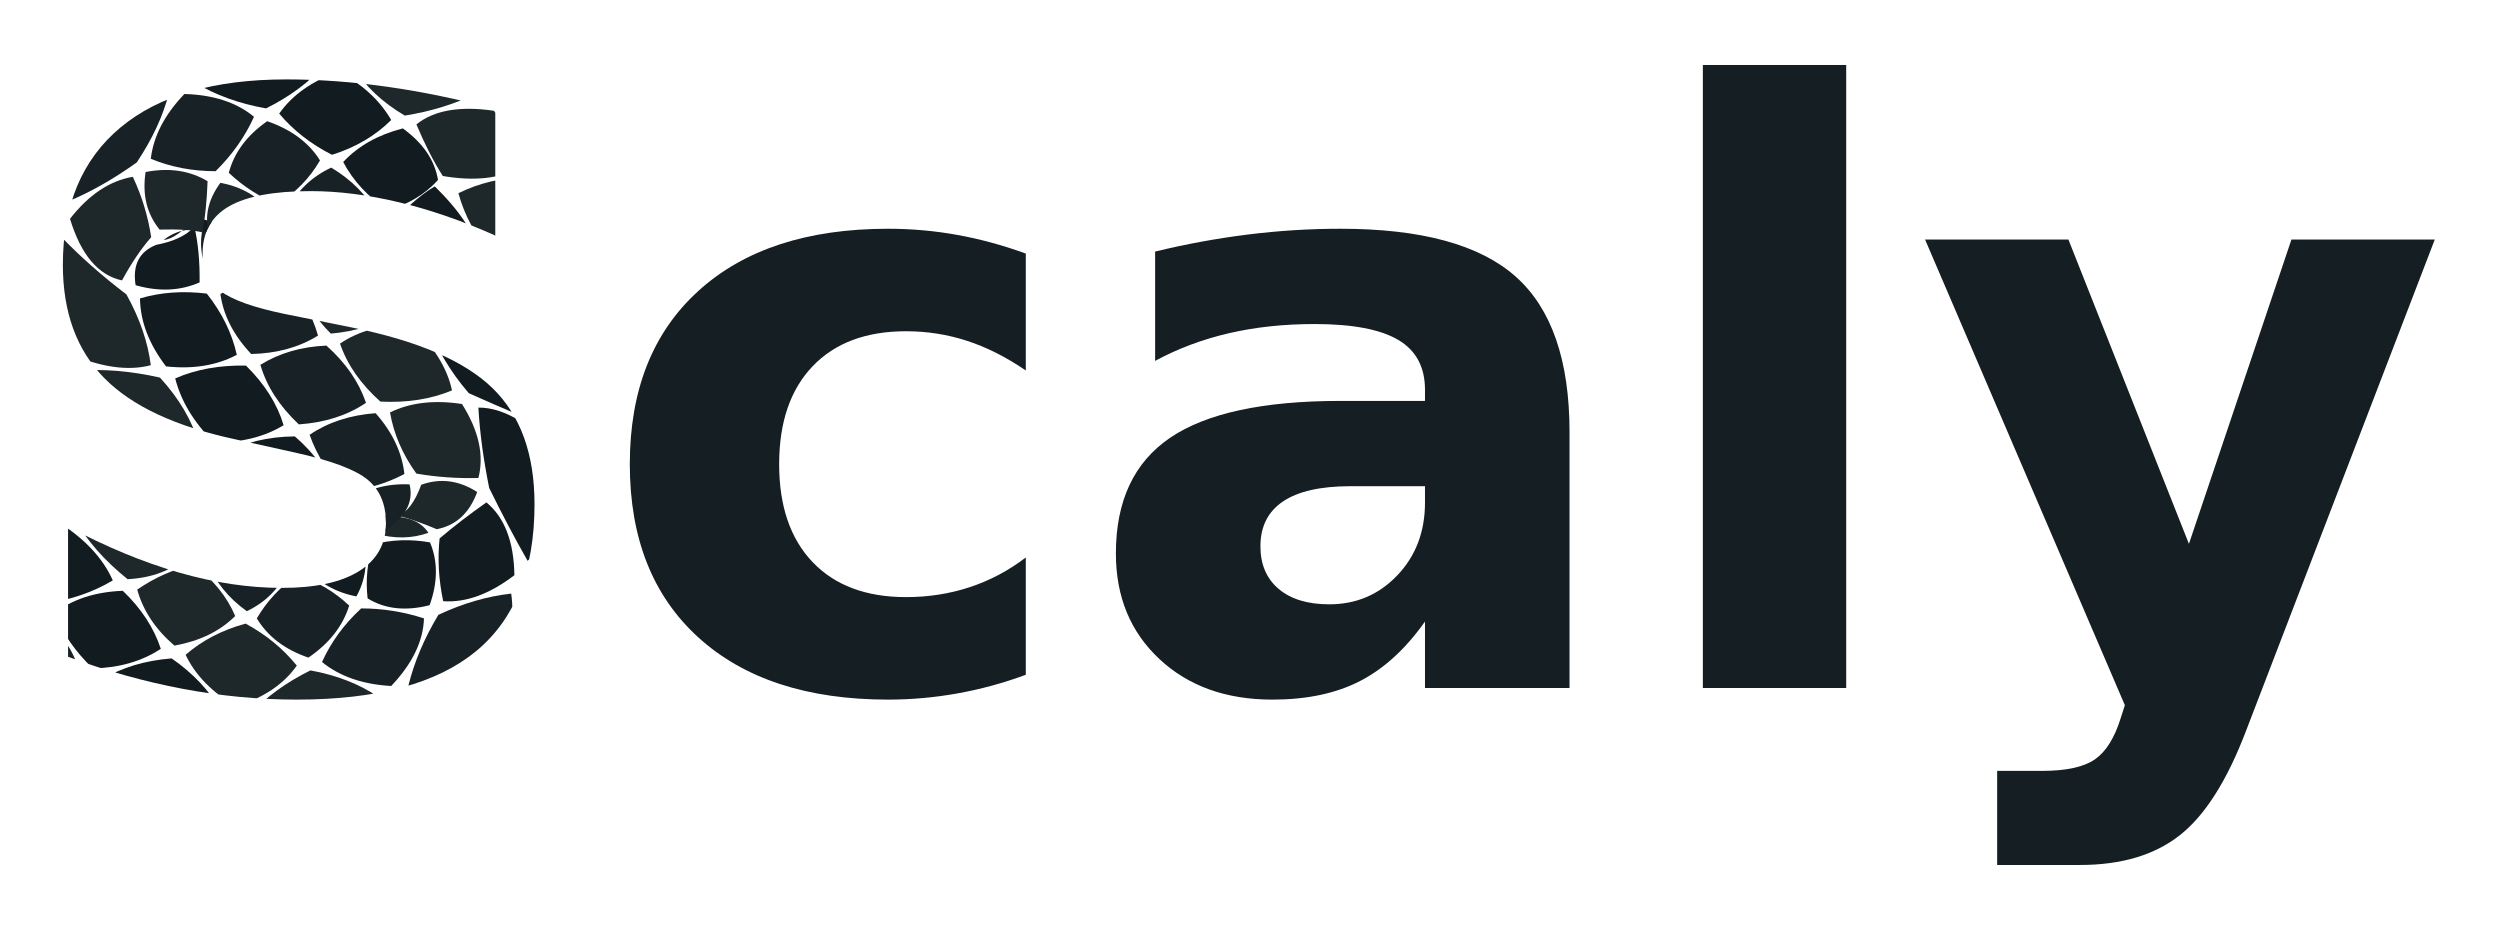
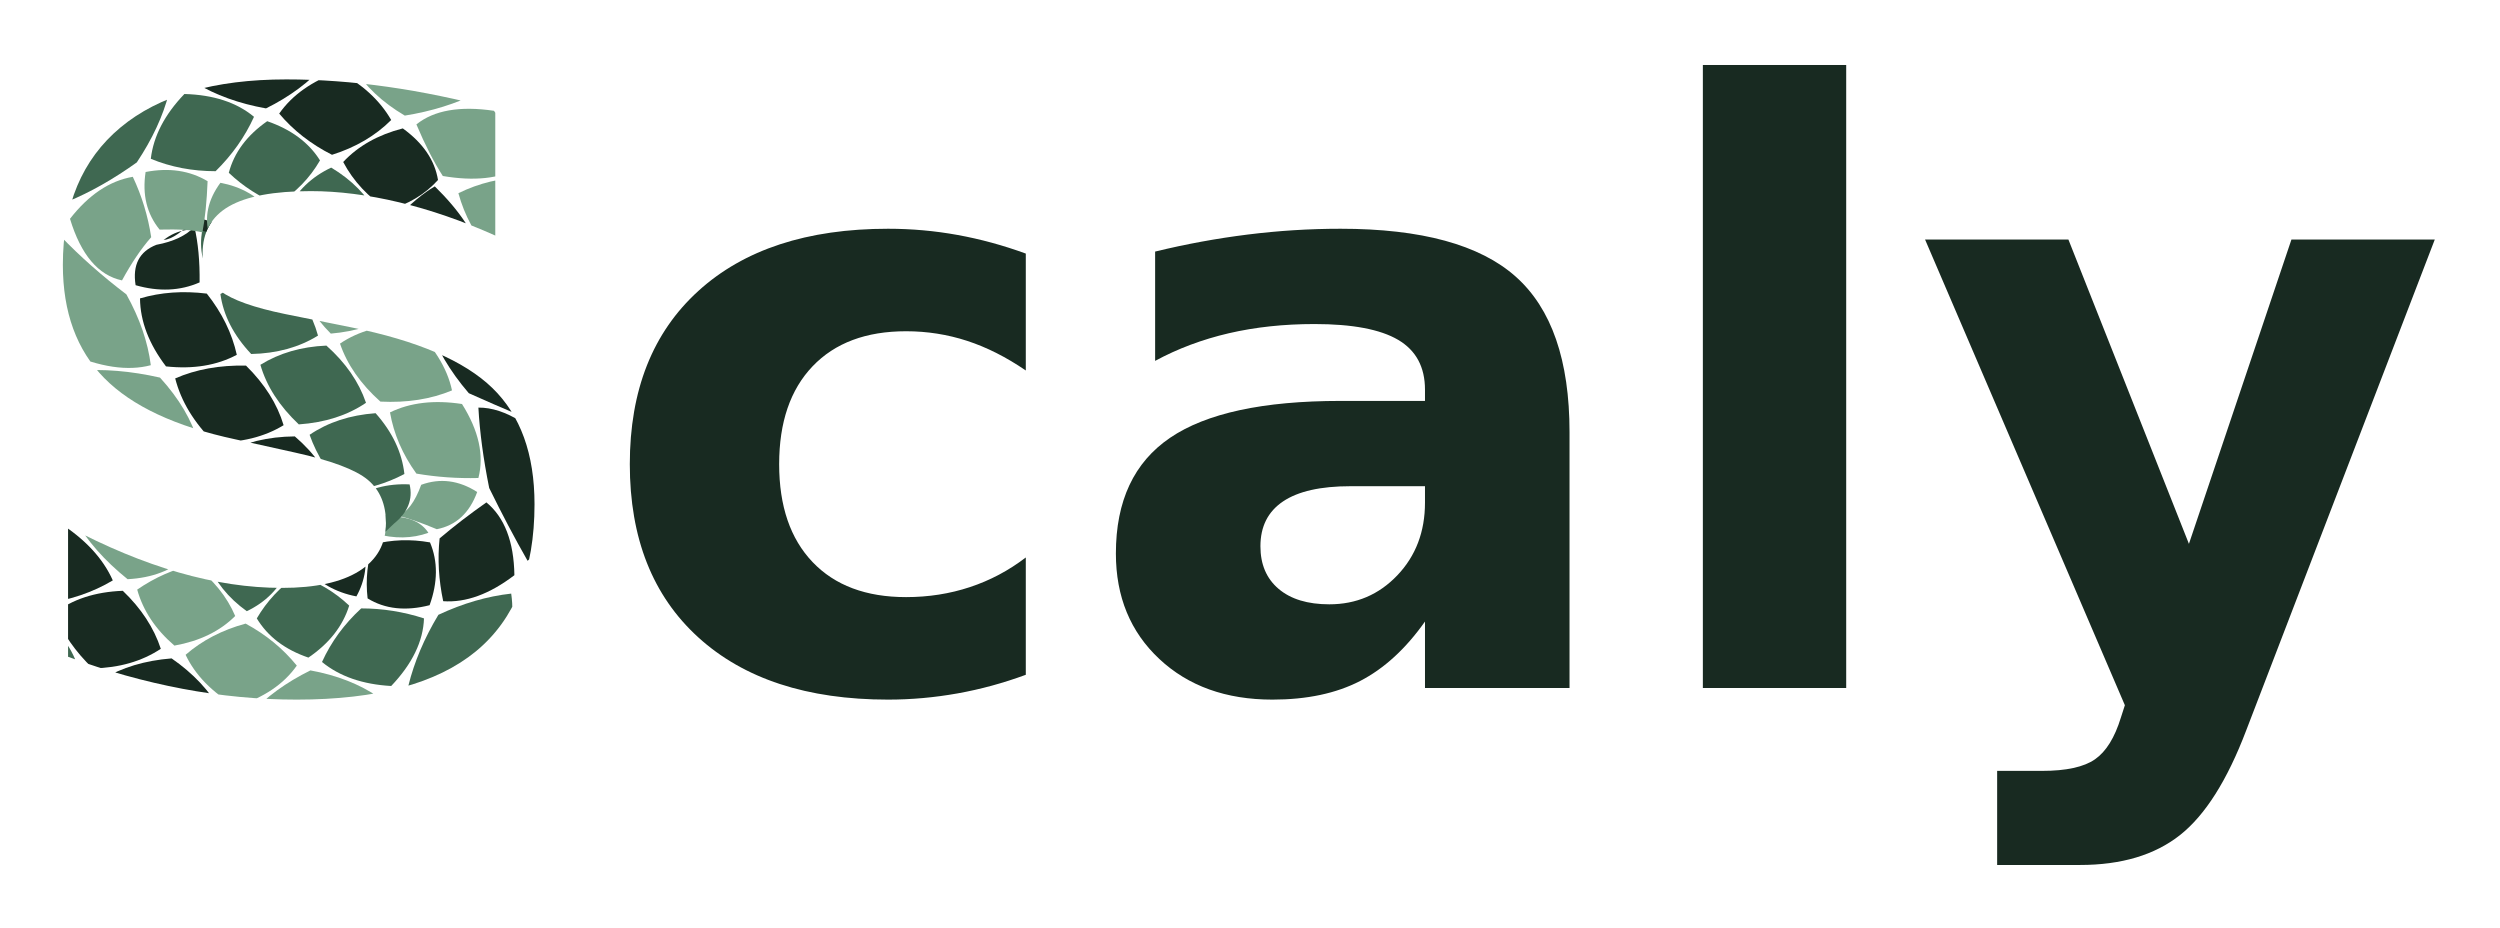
<svg xmlns="http://www.w3.org/2000/svg" viewBox="89 38 625 232" role="img" aria-labelledby="title">
  <defs>
    <clipPath id="glyph">
      <path d="M1227 1446V1130Q1104 1185 987.0 1213.0Q870 1241 766 1241Q628 1241 562.0 1203.0Q496 1165 496 1085Q496 1025 540.5 991.5Q585 958 702 934L866 901Q1115 851 1220.0 749.0Q1325 647 1325 459Q1325 212 1178.5 91.5Q1032 -29 731 -29Q589 -29 446.0 -2.0Q303 25 160 78V403Q303 327 436.5 288.5Q570 250 694 250Q820 250 887.0 292.0Q954 334 954 412Q954 482 908.5 520.0Q863 558 727 588L578 621Q354 669 250.5 774.0Q147 879 147 1057Q147 1280 291.0 1400.0Q435 1520 705 1520Q828 1520 958.0 1501.5Q1088 1483 1227 1446Z" transform="translate(90.0 210.0) scale(0.1000977 -0.1000977)" />
    </clipPath>
  </defs>
  <g clip-path="url(#glyph)">
-     <path d="M101.5 166.5Q102.9 160.1 103.7 156.4Q102.9 160.1 101.5 166.5Q100.1 173.0 99.2 176.7Q100.1 173.0 101.5 166.5Z" fill="#111b20" />
-     <path d="M96.3 190.0Q97.7 183.5 98.5 179.8Q97.7 183.5 96.3 190.0Q94.9 196.5 94.1 200.1Q94.9 196.5 96.3 190.0Z" fill="#182226" />
-     <path d="M91.1 213.4Q92.5 206.9 93.4 203.3Q92.5 206.9 91.1 213.4Q89.7 219.9 88.9 223.6Q89.7 219.9 91.1 213.4Z" fill="#1e282b" />
-     <path d="M98.9 178.3Q100.3 171.8 103.7 168.6Q113.5 174.8 117.2 183.1Q109.7 187.6 99.7 189.0Q97.5 184.8 98.9 178.3Z" fill="#111b20" />
-     <path d="M93.7 201.7Q95.1 195.2 99.1 192.2Q106.6 197.8 108.7 205.5Q102.8 210.6 95.2 212.6Q92.3 208.2 93.7 201.7Z" fill="#182226" />
-     <path d="M107.7 167.8Q115.8 163.0 128.4 163.4Q134.8 169.8 135.7 177.1Q130.2 182.3 120.9 182.8Q112.2 175.8 107.7 167.8Z" fill="#1e282b" />
-     <path d="M102.6 191.3Q109.3 186.1 119.7 185.7Q126.6 192.3 129.2 200.2Q122.1 204.9 112.2 205.1Q105.7 198.9 102.6 191.3Z" fill="#111b20" />
-     <path d="M97.4 214.7Q102.8 209.2 111.0 208.1Q118.5 214.9 122.7 223.3Q114.0 227.5 103.5 227.5Q99.1 222.0 97.4 214.7Z" fill="#182226" />
-     <path d="M123.3 185.4Q130.0 180.8 137.4 179.2Q144.7 184.7 147.8 192.0Q142.1 197.7 132.6 199.4Q125.5 193.3 123.3 185.4Z" fill="#1e282b" />
-     <path d="M114.6 207.8Q121.9 203.4 131.9 202.6Q140.0 208.2 144.2 215.7Q137.4 221.3 127.1 222.8Q117.3 215.9 114.6 207.8Z" fill="#111b20" />
-     <path d="M140.7 178.3Q146.3 172.7 153.1 170.1Q157.5 174.1 160.9 180.5Q157.8 187.4 150.7 190.8Q143.7 185.8 140.7 178.3Z" fill="#182226" />
-     <path d="M135.4 201.7Q141.6 196.3 150.4 193.9Q158.0 198.0 163.2 204.4Q158.3 211.4 148.0 214.6Q139.0 209.3 135.4 201.7Z" fill="#1e282b" />
-     <path d="M130.1 225.1Q136.9 219.8 147.6 217.8Q158.5 222.0 165.4 228.3Q158.8 235.4 145.2 238.4Q134.3 232.9 130.1 225.1Z" fill="#111b20" />
-     <path d="M153.2 192.6Q157.0 186.1 163.3 181.8Q170.7 184.1 176.3 189.4Q173.9 197.1 166.1 202.4Q157.3 199.4 153.2 192.6Z" fill="#182226" />
-     <path d="M151.6 216.5Q157.5 210.1 166.6 205.6Q176.5 207.4 183.7 212.3Q179.6 220.4 169.4 226.2Q157.8 223.4 151.6 216.5Z" fill="#1e282b" />
-     <path d="M165.3 179.8Q167.1 172.7 170.6 167.7Q174.1 170.1 180.1 173.8Q181.4 181.2 178.1 187.1Q170.3 185.6 165.3 179.8Z" fill="#111b20" />
-     <path d="M169.5 203.5Q172.9 196.0 179.3 190.1Q187.3 190.1 195.0 192.6Q194.7 201.2 186.8 209.5Q176.1 208.9 169.5 203.5Z" fill="#182226" />
-     <path d="M173.8 227.1Q178.6 219.3 187.9 212.5Q200.6 210.1 210.0 211.4Q207.9 221.2 195.4 231.9Q181.8 232.2 173.8 227.1Z" fill="#1e282b" />
-     <path d="M180.9 187.6Q180.1 180.5 182.3 174.1Q189.2 172.3 196.5 173.6Q199.5 180.7 196.4 189.3Q187.4 191.6 180.9 187.6Z" fill="#111b20" />
-     <path d="M191.1 209.4Q193.3 200.5 198.6 191.7Q207.8 187.4 216.8 186.4Q218.2 195.8 212.7 207.0Q200.7 211.6 191.1 209.4Z" fill="#182226" />
-     <path d="M182.8 171.4Q179.9 164.7 177.4 161.9Q180.3 166.0 186.8 167.1Q193.5 167.2 196.1 171.2Q190.0 173.4 182.8 171.4Z" fill="#1e282b" />
-     <path d="M199.8 188.3Q198.1 180.3 198.9 172.6Q204.2 168.1 210.6 163.6Q217.4 169.2 217.6 181.8Q208.3 188.9 199.8 188.3Z" fill="#111b20" />
-     <path d="M216.8 205.2Q216.4 195.8 220.5 183.2Q228.1 170.1 234.3 160.1Q241.4 171.2 239.1 192.5Q226.5 204.5 216.8 205.2Z" fill="#182226" />
-     <path d="M198.2 170.3Q192.2 167.8 188.4 166.9Q191.9 165.8 194.3 159.2Q201.4 156.6 208.3 161.0Q205.4 168.9 198.2 170.3Z" fill="#1e282b" />
-     <path d="M220.9 178.2Q216.1 169.8 211.3 160.0Q209.1 149.1 208.6 139.9Q218.6 139.8 231.3 154.1Q229.3 171.0 220.9 178.2Z" fill="#111b20" />
-     <path d="M187.5 168.9Q182.6 173.5 180.0 176.5Q176.9 170.5 176.8 163.1Q183.0 158.7 191.4 159.1Q192.7 164.7 187.5 168.9Z" fill="#182226" />
-     <path d="M208.6 157.5Q200.7 157.7 193.1 156.4Q187.9 149.2 186.5 141.1Q194.1 137.4 204.5 139.0Q210.8 149.0 208.6 157.5Z" fill="#1e282b" />
-     <path d="M229.7 146.2Q218.9 142.0 206.2 136.3Q199.0 127.9 196.1 119.1Q205.1 116.1 217.6 118.9Q228.9 133.3 229.7 146.2Z" fill="#111b20" />
-     <path d="M190.1 156.5Q183.1 160.2 175.4 160.7Q169.2 154.6 166.4 146.7Q173.3 142.0 182.9 141.3Q189.2 148.4 190.1 156.5Z" fill="#182226" />
-     <path d="M202.0 135.6Q194.1 138.9 184.1 138.4Q176.7 131.8 174.0 123.9Q180.9 119.2 191.6 119.0Q200.2 127.1 202.0 135.6Z" fill="#1e282b" />
-     <path d="M172.5 161.4Q166.1 166.2 155.8 166.7Q147.6 159.6 145.1 151.4Q152.5 147.2 162.7 147.1Q170.3 153.6 172.5 161.4Z" fill="#111b20" />
-     <path d="M180.5 138.7Q173.6 143.4 163.7 144.1Q156.4 137.2 154.1 129.2Q161.2 124.8 170.6 124.4Q177.8 130.8 180.5 138.7Z" fill="#182226" />
-     <path d="M188.5 116.1Q181.1 120.6 171.7 121.4Q165.2 114.9 163.1 106.9Q170.0 102.5 178.6 101.8Q185.3 108.0 188.5 116.1Z" fill="#1e282b" />
-     <path d="M159.9 144.3Q152.7 148.7 142.5 148.6Q135.0 141.2 132.8 132.6Q140.6 129.2 150.5 129.4Q157.5 136.3 159.9 144.3Z" fill="#111b20" />
-     <path d="M168.5 121.9Q161.4 126.3 151.8 126.5Q145.2 119.5 144.1 111.5Q150.9 107.5 159.8 107.3Q166.3 113.9 168.5 121.9Z" fill="#182226" />
-     <path d="M138.6 148.7Q130.5 152.4 118.8 150.5Q110.3 140.8 108.2 130.7Q118.0 129.9 129.0 132.4Q136.2 140.3 138.6 148.7Z" fill="#1e282b" />
-     <path d="M148.2 126.7Q140.7 130.7 130.5 129.6Q124.1 121.2 124.0 112.6Q131.8 110.3 140.7 111.4Q146.4 118.6 148.2 126.7Z" fill="#111b20" />
-     <path d="M157.7 104.7Q151.0 109.0 142.2 108.6Q138.0 101.6 139.8 94.6Q145.7 90.7 152.4 90.5Q156.7 96.9 157.7 104.7Z" fill="#182226" />
-     <path d="M126.7 129.3Q118.1 131.6 105.8 126.2Q98.7 108.3 104.2 97.1Q111.4 104.6 120.6 111.6Q125.6 120.6 126.7 129.3Z" fill="#1e282b" />
-     <path d="M138.9 108.6Q131.6 111.8 122.9 109.3Q121.7 101.7 128.1 99.2Q134.5 98.0 137.6 94.7Q139.0 100.7 138.9 108.6Z" fill="#111b20" />
-     <path d="M101.2 123.6Q88.1 114.6 83.1 87.4Q91.8 73.4 102.7 68.1Q103.9 79.1 103.3 92.0Q100.6 109.9 101.2 123.6Z" fill="#182226" />
-     <path d="M119.5 108.1Q110.6 106.2 106.5 92.7Q113.5 83.7 122.2 82.2Q125.6 89.4 126.8 97.3Q123.1 101.5 119.5 108.1Z" fill="#1e282b" />
-     <path d="M137.8 92.5Q133.1 97.7 129.9 98.0Q135.2 93.9 141.6 96.3Q147.3 99.6 150.2 102.6Q145.5 93.1 137.8 92.5Z" fill="#111b20" />
-     <path d="M105.9 88.4Q102.4 79.2 108.9 63.5Q122.5 58.3 131.2 61.4Q129.0 69.9 123.2 78.6Q114.4 84.9 105.9 88.4Z" fill="#182226" />
-     <path d="M128.9 95.4Q124.1 89.5 125.4 81.0Q134.2 79.3 140.9 83.3Q140.6 90.9 139.6 96.1Q136.1 95.2 128.9 95.4Z" fill="#1e282b" />
-     <path d="M112.1 58.7Q116.0 48.2 126.2 39.2Q140.2 38.5 148.3 43.6Q143.4 51.4 133.9 58.5Q122.5 59.8 112.1 58.7Z" fill="#111b20" />
-     <path d="M126.7 77.7Q127.7 69.2 135.1 61.5Q146.0 61.8 152.5 67.2Q149.1 74.7 142.9 80.8Q134.2 80.8 126.7 77.7Z" fill="#182226" />
-     <path d="M141.3 96.8Q139.4 90.1 144.1 83.7Q151.7 85.1 156.7 90.8Q154.8 98.0 151.9 103.0Q145.8 101.7 141.3 96.8Z" fill="#1e282b" />
-     <path d="M137.8 58.7Q142.0 50.4 152.9 44.5Q164.0 47.4 170.3 54.1Q164.4 60.7 155.5 65.1Q145.4 63.3 137.8 58.7Z" fill="#111b20" />
-     <path d="M146.2 81.2Q148.2 73.6 155.8 68.3Q164.8 71.4 169.0 78.1Q165.2 84.7 158.4 89.0Q151.7 86.4 146.2 81.2Z" fill="#182226" />
-     <path d="M156.6 42.5Q162.9 35.4 175.6 32.0Q185.8 36.9 190.2 44.2Q184.0 50.1 173.9 52.7Q163.3 48.7 156.6 42.5Z" fill="#1e282b" />
-     <path d="M158.8 66.4Q163.7 59.4 173.7 55.9Q182.6 60.7 186.8 68.0Q180.9 73.9 172.0 76.7Q164.1 72.7 158.8 66.4Z" fill="#111b20" />
-     <path d="M161.0 90.3Q164.4 83.4 171.8 79.9Q179.5 84.5 183.4 91.7Q177.8 97.7 170.1 100.6Q164.9 96.7 161.0 90.3Z" fill="#182226" />
-     <path d="M177.3 54.7Q183.5 48.7 193.9 46.4Q203.8 52.5 208.5 61.2Q200.2 65.3 190.2 66.9Q181.7 61.9 177.3 54.7Z" fill="#1e282b" />
-     <path d="M174.8 78.5Q180.4 72.5 189.7 70.1Q197.3 75.6 198.5 83.0Q193.6 88.4 186.0 90.5Q178.6 85.7 174.8 78.5Z" fill="#111b20" />
-     <path d="M198.1 45.6Q206.0 40.7 227.4 46.8Q226.5 49.9 228.3 57.9Q221.1 62.1 214.5 63.2Q202.5 53.5 198.1 45.6Z" fill="#182226" />
-     <path d="M193.1 69.1Q199.7 63.8 212.5 65.7Q216.8 71.9 218.7 80.0Q211.4 84.0 199.7 82.0Q196.3 76.7 193.1 69.1Z" fill="#1e282b" />
-     <path d="M188.1 92.6Q193.5 87.0 197.7 84.6Q207.1 93.8 209.2 102.0Q201.7 106.0 184.9 100.9Q190.0 99.8 188.1 92.6Z" fill="#111b20" />
-     <path d="M214.1 64.8Q221.0 60.6 229.9 60.4Q228.4 63.8 225.7 69.9Q223.0 76.0 221.5 79.4Q215.6 72.8 214.1 64.8Z" fill="#182226" />
-     <path d="M203.6 86.3Q211.3 82.5 220.2 82.3Q218.7 85.8 216.0 91.8Q213.3 97.9 211.8 101.4Q205.9 94.7 203.6 86.3Z" fill="#1e282b" />
+     <path d="M101.5 166.5Q102.9 160.1 103.7 156.4Q102.9 160.1 101.5 166.5Q100.1 173.0 99.2 176.7Q100.1 173.0 101.5 166.5Z" fill="#182a21" />
+     <path d="M96.3 190.0Q97.7 183.5 98.5 179.8Q97.7 183.5 96.3 190.0Q94.9 196.5 94.1 200.1Q94.9 196.5 96.3 190.0Z" fill="#3f6851" />
+     <path d="M91.1 213.4Q92.5 206.9 93.4 203.3Q92.5 206.9 91.1 213.4Q89.7 219.9 88.9 223.6Q89.7 219.9 91.1 213.4Z" fill="#79a389" />
+     <path d="M98.9 178.3Q100.3 171.8 103.7 168.6Q113.5 174.8 117.2 183.1Q109.7 187.6 99.7 189.0Q97.5 184.8 98.9 178.3Z" fill="#182a21" />
+     <path d="M93.7 201.7Q95.1 195.2 99.1 192.2Q106.6 197.8 108.7 205.5Q102.8 210.6 95.2 212.6Q92.3 208.2 93.7 201.7Z" fill="#3f6851" />
+     <path d="M107.7 167.8Q115.8 163.0 128.4 163.4Q134.8 169.8 135.7 177.1Q130.2 182.3 120.9 182.8Q112.2 175.8 107.7 167.8Z" fill="#79a389" />
+     <path d="M102.6 191.3Q109.3 186.1 119.7 185.7Q126.6 192.3 129.2 200.2Q122.1 204.9 112.2 205.1Q105.7 198.9 102.6 191.3Z" fill="#182a21" />
+     <path d="M97.4 214.7Q102.8 209.2 111.0 208.1Q118.5 214.9 122.7 223.3Q114.0 227.5 103.5 227.5Q99.1 222.0 97.4 214.7Z" fill="#3f6851" />
+     <path d="M123.3 185.4Q130.0 180.8 137.4 179.2Q144.7 184.7 147.8 192.0Q142.1 197.7 132.6 199.4Q125.5 193.3 123.3 185.4Z" fill="#79a389" />
+     <path d="M114.6 207.8Q121.9 203.4 131.9 202.6Q140.0 208.2 144.2 215.7Q137.4 221.3 127.1 222.8Q117.3 215.9 114.6 207.8Z" fill="#182a21" />
+     <path d="M140.7 178.3Q146.3 172.7 153.1 170.1Q157.5 174.1 160.9 180.5Q157.8 187.4 150.7 190.8Q143.7 185.8 140.7 178.3Z" fill="#3f6851" />
+     <path d="M135.4 201.7Q141.6 196.3 150.4 193.9Q158.0 198.0 163.2 204.4Q158.3 211.4 148.0 214.6Q139.0 209.3 135.4 201.7Z" fill="#79a389" />
+     <path d="M130.1 225.1Q136.9 219.8 147.6 217.8Q158.5 222.0 165.4 228.3Q158.8 235.4 145.2 238.4Q134.3 232.9 130.1 225.1Z" fill="#182a21" />
+     <path d="M153.2 192.6Q157.0 186.1 163.3 181.8Q170.7 184.1 176.3 189.4Q173.9 197.1 166.1 202.4Q157.3 199.4 153.2 192.6Z" fill="#3f6851" />
+     <path d="M151.6 216.5Q157.5 210.1 166.6 205.6Q176.5 207.4 183.7 212.3Q179.6 220.4 169.4 226.2Q157.8 223.4 151.6 216.5Z" fill="#79a389" />
+     <path d="M165.3 179.8Q167.1 172.7 170.6 167.7Q174.1 170.1 180.1 173.8Q181.4 181.2 178.1 187.1Q170.3 185.6 165.3 179.8Z" fill="#182a21" />
+     <path d="M169.5 203.5Q172.9 196.0 179.3 190.1Q187.3 190.1 195.0 192.6Q194.7 201.2 186.8 209.5Q176.1 208.9 169.5 203.5Z" fill="#3f6851" />
+     <path d="M173.8 227.1Q178.6 219.3 187.9 212.5Q200.6 210.1 210.0 211.4Q207.9 221.2 195.4 231.9Q181.8 232.2 173.8 227.1Z" fill="#79a389" />
+     <path d="M180.9 187.6Q180.1 180.5 182.3 174.1Q189.2 172.3 196.5 173.6Q199.5 180.7 196.4 189.3Q187.4 191.6 180.9 187.6Z" fill="#182a21" />
+     <path d="M191.1 209.4Q193.3 200.5 198.6 191.7Q207.8 187.4 216.8 186.4Q218.2 195.8 212.7 207.0Q200.7 211.6 191.1 209.4Z" fill="#3f6851" />
+     <path d="M182.8 171.4Q179.9 164.7 177.4 161.9Q180.3 166.0 186.8 167.1Q193.5 167.2 196.1 171.2Q190.0 173.4 182.8 171.4Z" fill="#79a389" />
+     <path d="M199.8 188.3Q198.1 180.3 198.9 172.6Q204.2 168.1 210.6 163.6Q217.4 169.2 217.6 181.8Q208.3 188.9 199.8 188.3Z" fill="#182a21" />
+     <path d="M216.8 205.2Q216.4 195.8 220.5 183.2Q228.1 170.1 234.3 160.1Q241.4 171.2 239.1 192.5Q226.5 204.5 216.8 205.2Z" fill="#3f6851" />
+     <path d="M198.2 170.3Q192.2 167.8 188.4 166.9Q191.9 165.8 194.3 159.2Q201.4 156.6 208.3 161.0Q205.4 168.9 198.2 170.3Z" fill="#79a389" />
+     <path d="M220.9 178.2Q216.1 169.8 211.3 160.0Q209.1 149.1 208.6 139.9Q218.6 139.8 231.3 154.1Q229.3 171.0 220.9 178.2Z" fill="#182a21" />
+     <path d="M187.5 168.9Q182.6 173.5 180.0 176.5Q176.9 170.5 176.8 163.1Q183.0 158.7 191.4 159.1Q192.7 164.7 187.5 168.9Z" fill="#3f6851" />
+     <path d="M208.6 157.5Q200.7 157.7 193.1 156.4Q187.9 149.2 186.5 141.1Q194.1 137.4 204.5 139.0Q210.8 149.0 208.6 157.5Z" fill="#79a389" />
+     <path d="M229.7 146.2Q218.9 142.0 206.2 136.3Q199.0 127.9 196.1 119.1Q205.1 116.1 217.6 118.9Q228.9 133.3 229.7 146.2Z" fill="#182a21" />
+     <path d="M190.1 156.5Q183.1 160.2 175.4 160.7Q169.2 154.6 166.4 146.7Q173.3 142.0 182.9 141.3Q189.2 148.4 190.1 156.5Z" fill="#3f6851" />
+     <path d="M202.0 135.6Q194.1 138.9 184.1 138.4Q176.7 131.8 174.0 123.9Q180.9 119.2 191.6 119.0Q200.2 127.1 202.0 135.6Z" fill="#79a389" />
+     <path d="M172.5 161.4Q166.1 166.2 155.8 166.7Q147.6 159.6 145.1 151.4Q152.5 147.2 162.7 147.1Q170.3 153.6 172.5 161.4Z" fill="#182a21" />
+     <path d="M180.5 138.7Q173.6 143.4 163.7 144.1Q156.4 137.2 154.1 129.2Q161.2 124.8 170.6 124.4Q177.8 130.8 180.5 138.7Z" fill="#3f6851" />
+     <path d="M188.5 116.1Q181.1 120.6 171.7 121.4Q165.2 114.9 163.1 106.9Q170.0 102.5 178.6 101.8Q185.3 108.0 188.5 116.1Z" fill="#79a389" />
+     <path d="M159.9 144.3Q152.7 148.7 142.5 148.6Q135.0 141.2 132.8 132.6Q140.6 129.2 150.5 129.4Q157.5 136.3 159.9 144.3Z" fill="#182a21" />
+     <path d="M168.5 121.9Q161.4 126.3 151.8 126.5Q145.2 119.5 144.1 111.5Q150.9 107.5 159.8 107.3Q166.3 113.9 168.5 121.9Z" fill="#3f6851" />
+     <path d="M138.6 148.7Q130.5 152.4 118.8 150.5Q110.3 140.8 108.2 130.7Q118.0 129.9 129.0 132.4Q136.2 140.3 138.6 148.7Z" fill="#79a389" />
+     <path d="M148.2 126.7Q140.7 130.7 130.5 129.6Q124.1 121.2 124.0 112.6Q131.8 110.3 140.7 111.4Q146.4 118.6 148.2 126.7Z" fill="#182a21" />
+     <path d="M157.7 104.7Q151.0 109.0 142.2 108.6Q138.0 101.6 139.8 94.6Q145.7 90.7 152.4 90.5Q156.7 96.9 157.7 104.7Z" fill="#3f6851" />
+     <path d="M126.7 129.3Q118.1 131.6 105.8 126.2Q98.7 108.3 104.2 97.1Q111.4 104.6 120.6 111.6Q125.6 120.6 126.7 129.3Z" fill="#79a389" />
+     <path d="M138.9 108.6Q131.6 111.8 122.9 109.3Q121.7 101.7 128.1 99.2Q134.5 98.0 137.6 94.7Q139.0 100.7 138.9 108.6Z" fill="#182a21" />
+     <path d="M101.2 123.6Q88.1 114.6 83.1 87.4Q91.8 73.4 102.7 68.1Q103.9 79.1 103.3 92.0Q100.6 109.9 101.2 123.6Z" fill="#3f6851" />
+     <path d="M119.5 108.1Q110.6 106.2 106.5 92.7Q113.5 83.7 122.2 82.2Q125.6 89.4 126.8 97.3Q123.1 101.5 119.5 108.1Z" fill="#79a389" />
+     <path d="M137.8 92.5Q133.1 97.7 129.9 98.0Q135.2 93.9 141.6 96.3Q147.3 99.6 150.2 102.6Q145.5 93.1 137.8 92.5Z" fill="#182a21" />
+     <path d="M105.9 88.4Q102.4 79.2 108.9 63.5Q122.5 58.3 131.2 61.4Q129.0 69.9 123.2 78.6Q114.4 84.9 105.9 88.4Z" fill="#3f6851" />
+     <path d="M128.9 95.4Q124.1 89.5 125.4 81.0Q134.2 79.3 140.9 83.3Q140.6 90.9 139.6 96.1Q136.1 95.2 128.9 95.4Z" fill="#79a389" />
+     <path d="M112.1 58.7Q116.0 48.2 126.2 39.2Q140.2 38.5 148.3 43.6Q143.4 51.4 133.9 58.5Q122.5 59.8 112.1 58.7Z" fill="#182a21" />
+     <path d="M126.7 77.7Q127.7 69.2 135.1 61.5Q146.0 61.8 152.5 67.2Q149.1 74.7 142.9 80.8Q134.2 80.8 126.7 77.7Z" fill="#3f6851" />
+     <path d="M141.3 96.8Q139.4 90.1 144.1 83.7Q151.7 85.1 156.7 90.8Q154.8 98.0 151.9 103.0Q145.8 101.7 141.3 96.8Z" fill="#79a389" />
+     <path d="M137.8 58.7Q142.0 50.4 152.9 44.5Q164.0 47.4 170.3 54.1Q164.4 60.7 155.5 65.1Q145.4 63.3 137.8 58.7Z" fill="#182a21" />
+     <path d="M146.2 81.2Q148.2 73.6 155.8 68.3Q164.8 71.4 169.0 78.1Q165.2 84.7 158.4 89.0Q151.7 86.4 146.2 81.2Z" fill="#3f6851" />
+     <path d="M156.6 42.5Q162.9 35.4 175.6 32.0Q185.8 36.9 190.2 44.2Q184.0 50.1 173.9 52.7Q163.3 48.7 156.6 42.5Z" fill="#79a389" />
+     <path d="M158.8 66.4Q163.7 59.4 173.7 55.9Q182.6 60.7 186.8 68.0Q180.9 73.9 172.0 76.7Q164.1 72.7 158.8 66.4Z" fill="#182a21" />
+     <path d="M161.0 90.3Q164.4 83.4 171.8 79.9Q179.5 84.5 183.4 91.7Q177.8 97.7 170.1 100.6Q164.9 96.7 161.0 90.3Z" fill="#3f6851" />
+     <path d="M177.3 54.7Q183.5 48.7 193.9 46.4Q203.8 52.5 208.5 61.2Q200.2 65.3 190.2 66.9Q181.7 61.9 177.3 54.7Z" fill="#79a389" />
+     <path d="M174.8 78.5Q180.4 72.5 189.7 70.1Q197.3 75.6 198.5 83.0Q193.6 88.4 186.0 90.5Q178.6 85.7 174.8 78.5Z" fill="#182a21" />
+     <path d="M198.1 45.6Q206.0 40.7 227.4 46.8Q226.5 49.9 228.3 57.9Q221.1 62.1 214.5 63.2Q202.5 53.5 198.1 45.6Z" fill="#3f6851" />
+     <path d="M193.1 69.1Q199.7 63.8 212.5 65.7Q216.8 71.9 218.7 80.0Q211.4 84.0 199.7 82.0Q196.3 76.7 193.1 69.1Z" fill="#79a389" />
+     <path d="M188.1 92.6Q193.5 87.0 197.7 84.6Q207.1 93.8 209.2 102.0Q201.7 106.0 184.9 100.9Q190.0 99.8 188.1 92.6Z" fill="#182a21" />
+     <path d="M214.1 64.8Q221.0 60.6 229.9 60.4Q228.4 63.8 225.7 69.9Q223.0 76.0 221.5 79.4Q215.6 72.8 214.1 64.8Z" fill="#3f6851" />
+     <path d="M203.6 86.3Q211.3 82.5 220.2 82.3Q218.7 85.8 216.0 91.8Q213.3 97.9 211.8 101.4Q205.9 94.7 203.6 86.3Z" fill="#79a389" />
  </g>
-   <g fill="#151e22">
+   <g fill="#182a21">
    <path d="M1077 1085V793Q1004 843 930.5 867.0Q857 891 778 891Q628 891 544.5 803.5Q461 716 461 559Q461 402 544.5 314.5Q628 227 778 227Q862 227 937.5 252.0Q1013 277 1077 326V33Q993 2 906.5 -13.5Q820 -29 733 -29Q430 -29 259.0 126.5Q88 282 88 559Q88 836 259.0 991.5Q430 1147 733 1147Q821 1147 906.5 1131.5Q992 1116 1077 1085Z" transform="translate(237.644 210.0) scale(0.1000977 -0.1000977)" />
    <path d="M674 504Q562 504 505.5 466.0Q449 428 449 354Q449 286 494.5 247.5Q540 209 621 209Q722 209 791.0 281.5Q860 354 860 463V504ZM1221 639V0H860V166Q788 64 698.0 17.5Q608 -29 479 -29Q305 -29 196.5 72.5Q88 174 88 336Q88 533 223.5 625.0Q359 717 649 717H860V745Q860 830 793.0 869.5Q726 909 584 909Q469 909 370.0 886.0Q271 863 186 817V1090Q301 1118 417.0 1132.5Q533 1147 649 1147Q952 1147 1086.5 1027.5Q1221 908 1221 639Z" transform="translate(359.163 210.0) scale(0.1000977 -0.1000977)" />
    <path d="M172 1556H530V0H172Z" transform="translate(497.498 210.0) scale(0.1000977 -0.1000977)" />
    <path d="M25 1120H383L684 360L940 1120H1298L827 -106Q756 -293 661.5 -367.5Q567 -442 412 -442H205V-207H317Q408 -207 449.5 -178.0Q491 -149 514 -74L524 -43Z" transform="translate(567.766 210.0) scale(0.1000977 -0.1000977)" />
  </g>
</svg>
